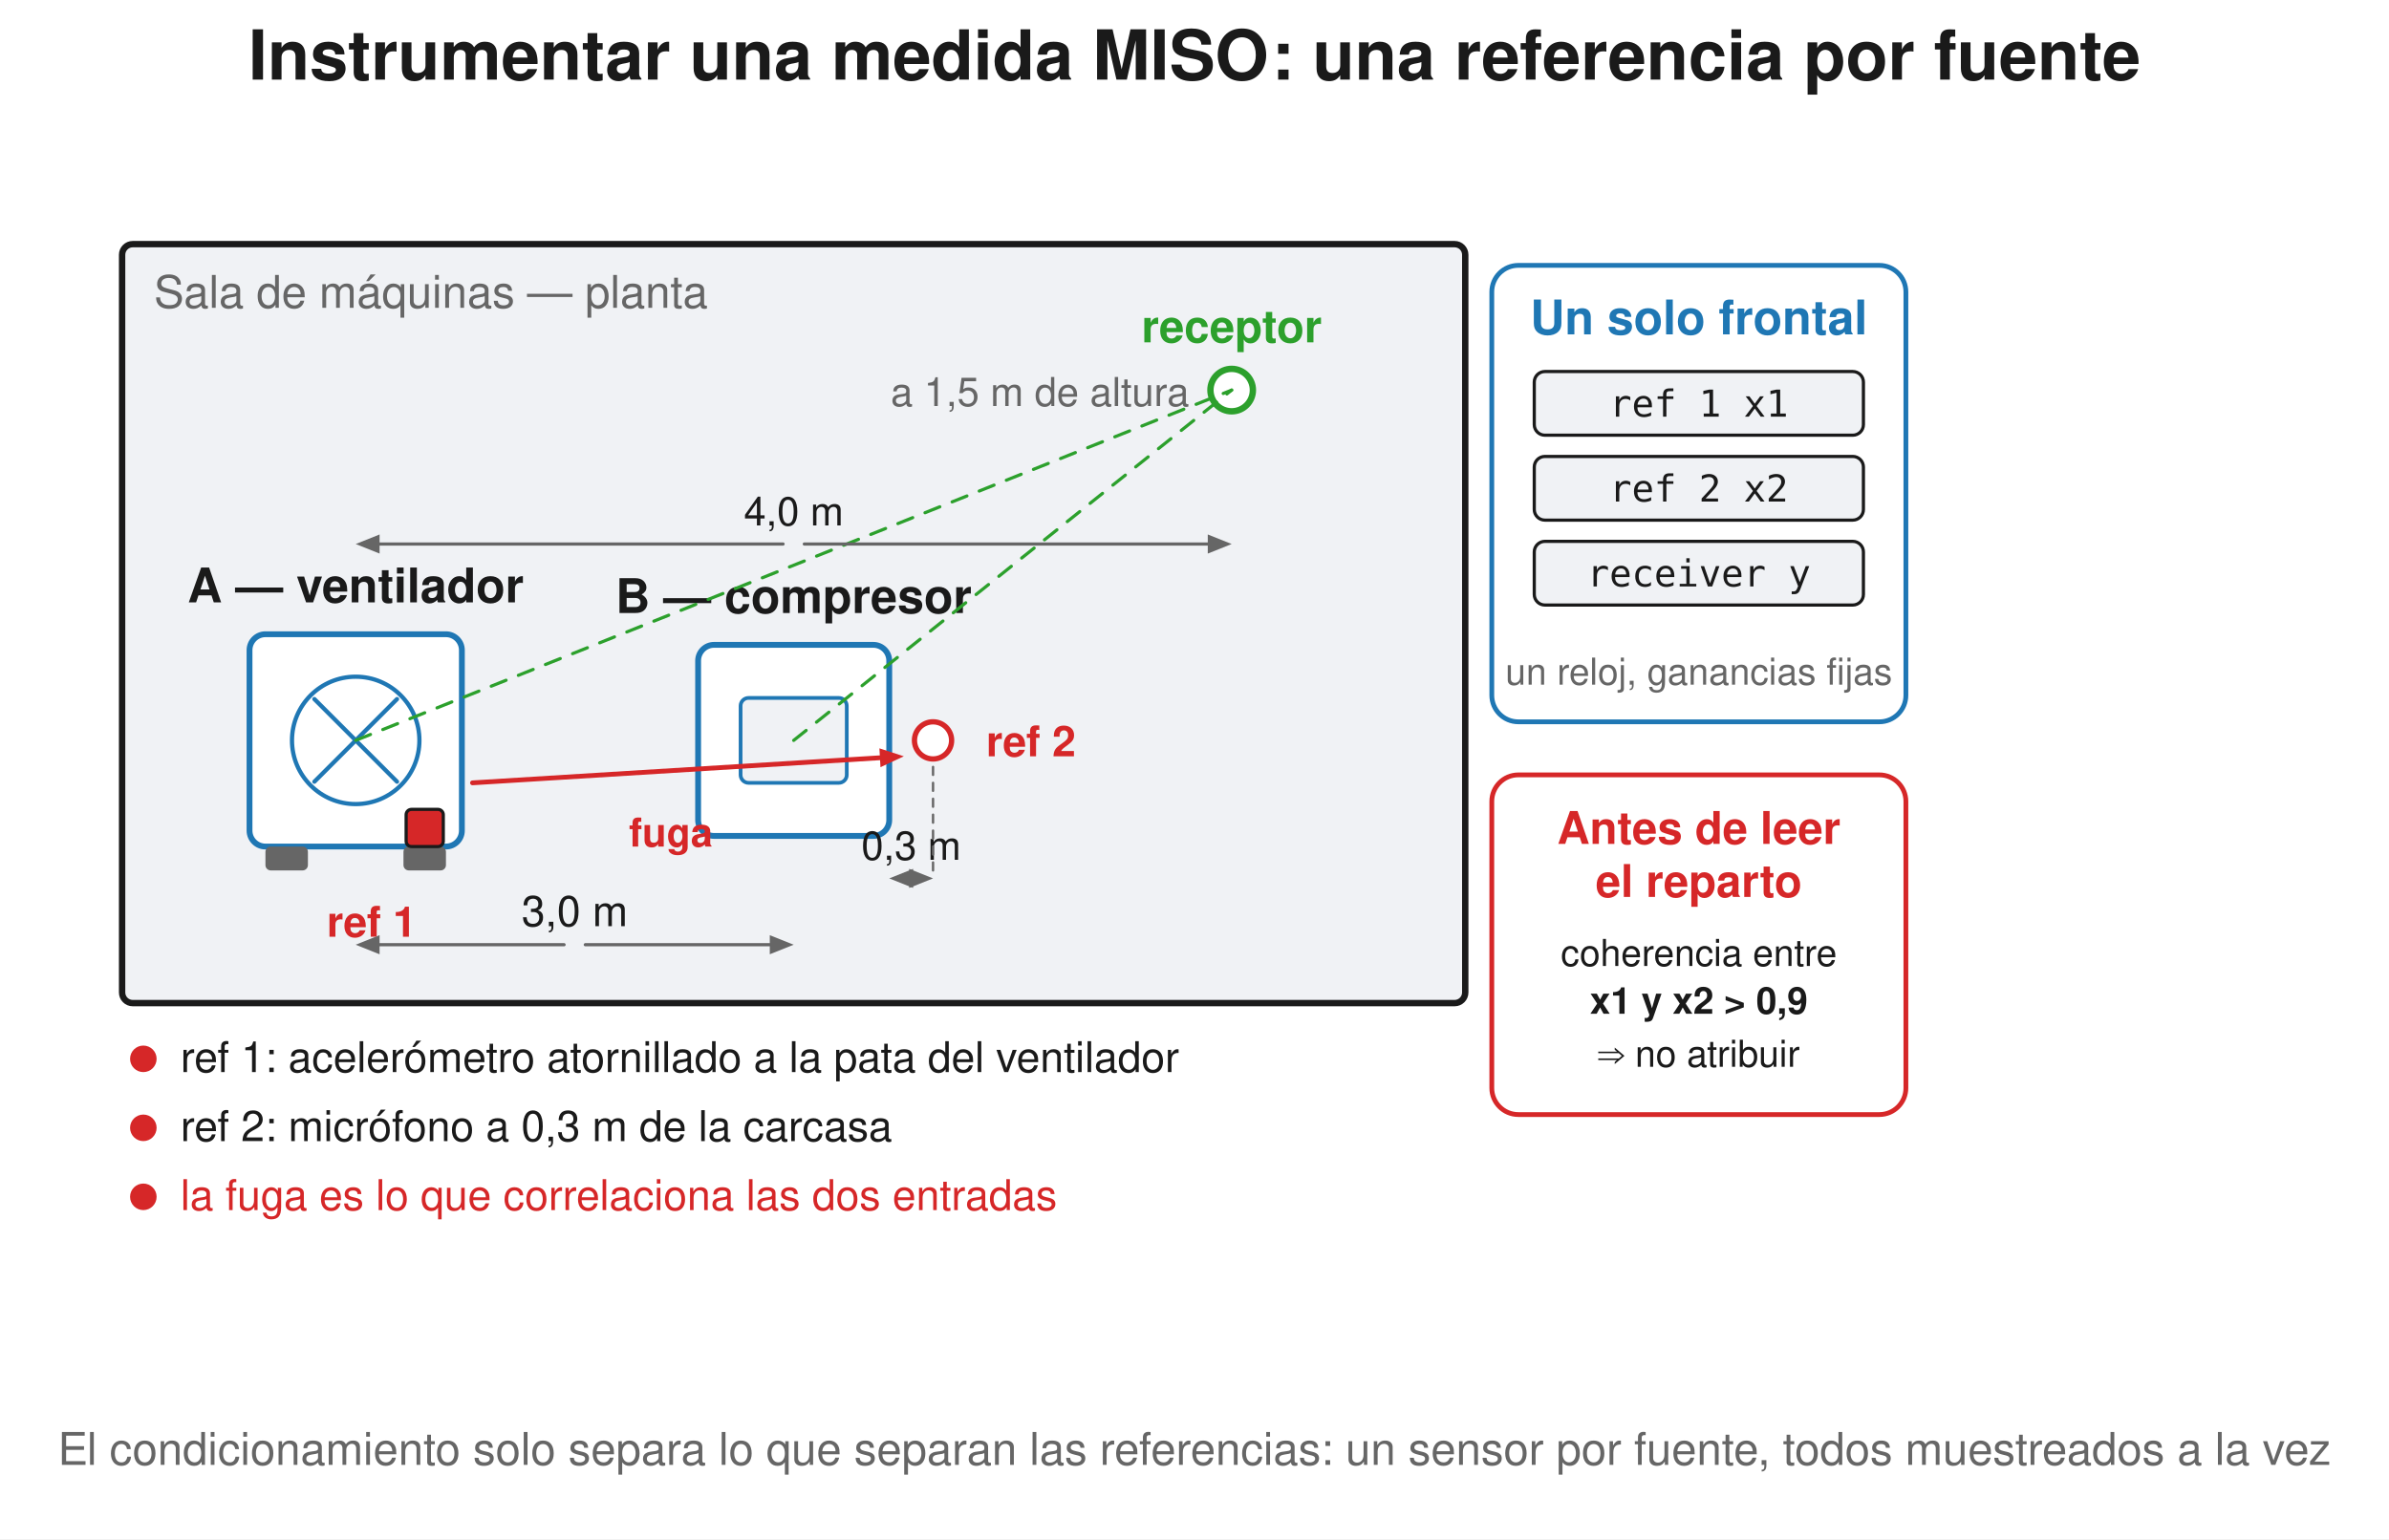
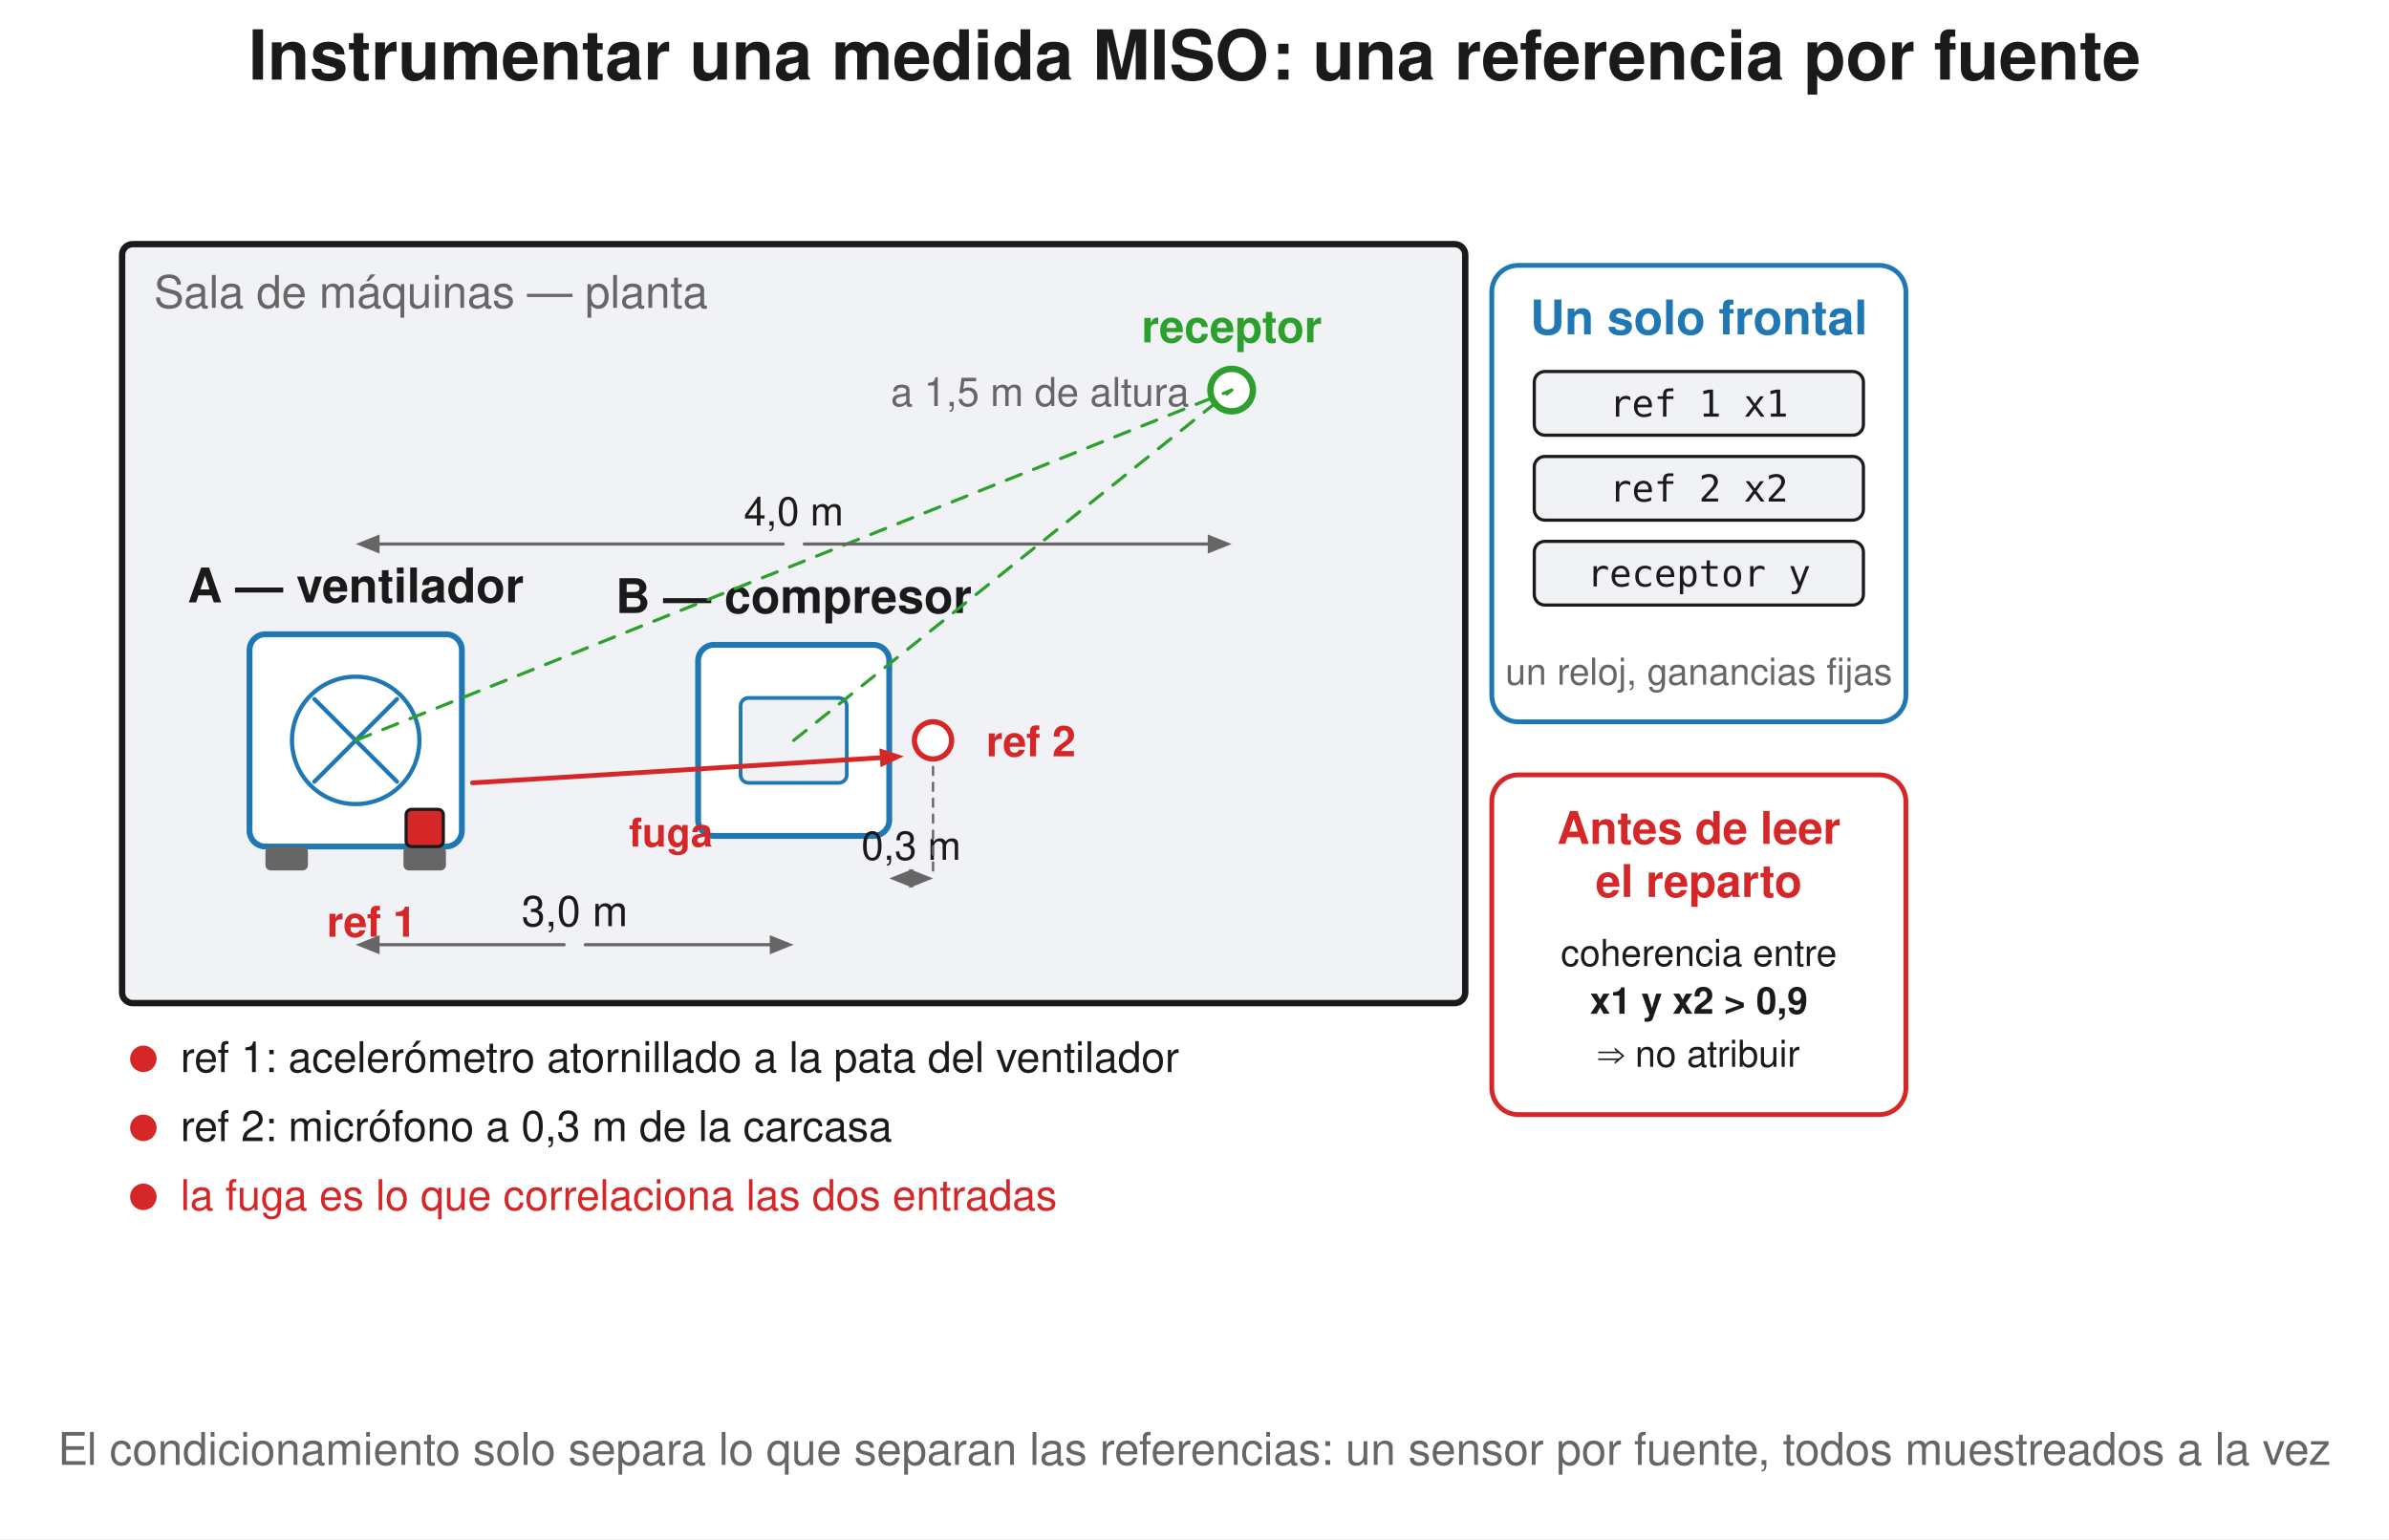
<svg xmlns="http://www.w3.org/2000/svg" width="900" height="580" viewBox="0 0 900 580">
  <rect width="900" height="580" fill="#ffffff" />
  <text x="450.0" y="30" font-family="Segoe UI, Helvetica, Arial, sans-serif" font-size="26" font-weight="600" fill="#1a1a1a" text-anchor="middle">Instrumentar una medida MISO: una referencia por fuente</text>
  <rect x="46.0" y="92.0" width="506" height="286.0" rx="4" fill="#f0f2f5" stroke="#1a1a1a" stroke-width="2.4" />
  <text x="58.0" y="116.0" font-family="Segoe UI, Helvetica, Arial, sans-serif" font-size="17" fill="#666666" text-anchor="start">Sala de máquinas — planta</text>
  <rect x="94.0" y="239.0" width="80" height="80" rx="6" fill="#ffffff" stroke="#1f77b4" stroke-width="2.2" />
  <circle cx="134.0" cy="279.0" r="24" fill="none" stroke="#1f77b4" stroke-width="1.6" />
  <line x1="134.0" y1="279.0" x2="149.556" y2="294.556" stroke="#1f77b4" stroke-width="1.6" stroke-linecap="round" />
  <line x1="134.0" y1="279.0" x2="118.444" y2="294.556" stroke="#1f77b4" stroke-width="1.6" stroke-linecap="round" />
  <line x1="134.0" y1="279.0" x2="118.444" y2="263.444" stroke="#1f77b4" stroke-width="1.6" stroke-linecap="round" />
  <line x1="134.0" y1="279.0" x2="149.556" y2="263.444" stroke="#1f77b4" stroke-width="1.6" stroke-linecap="round" />
  <text x="134.0" y="227.0" font-family="Segoe UI, Helvetica, Arial, sans-serif" font-size="18" fill="#1a1a1a" text-anchor="middle" font-weight="600">A — ventilador</text>
  <rect x="100.0" y="319.0" width="16" height="9" rx="2" fill="#666666" stroke="none" stroke-width="1.5" />
  <rect x="152.0" y="319.0" width="16" height="9" rx="2" fill="#666666" stroke="none" stroke-width="1.5" />
  <rect x="153.0" y="305.0" width="14" height="14" rx="2" fill="#d62728" stroke="#1a1a1a" stroke-width="1.2" />
  <text x="140.0" y="353.0" font-family="Segoe UI, Helvetica, Arial, sans-serif" font-size="16" fill="#d62728" text-anchor="middle" font-weight="600">ref 1</text>
  <rect x="263.0" y="243.0" width="72" height="72" rx="6" fill="#ffffff" stroke="#1f77b4" stroke-width="2.2" />
  <rect x="279.0" y="263.0" width="40" height="32" rx="3" fill="#f0f2f5" stroke="#1f77b4" stroke-width="1.4" />
  <text x="299.0" y="231.0" font-family="Segoe UI, Helvetica, Arial, sans-serif" font-size="18" fill="#1a1a1a" text-anchor="middle" font-weight="600">B — compresor</text>
  <circle cx="351.5" cy="279.0" r="7" fill="#ffffff" stroke="#d62728" stroke-width="2.0" />
  <line x1="339.25" y1="331.0" x2="344.0" y2="331.0" stroke="#666666" stroke-width="1.2" stroke-linecap="round" />
  <path d="M 335.0 331.0 L 344.0 327.4 L 344.0 334.6 Z" fill="#666666" stroke="none" stroke-width="1.5" stroke-linejoin="round" />
  <line x1="347.25" y1="331.0" x2="342.5" y2="331.0" stroke="#666666" stroke-width="1.2" stroke-linecap="round" />
  <path d="M 351.5 331.0 L 342.5 334.6 L 342.5 327.4 Z" fill="#666666" stroke="none" stroke-width="1.5" stroke-linejoin="round" />
  <text x="343.25" y="324.0" font-family="Segoe UI, Helvetica, Arial, sans-serif" font-size="15" fill="#1a1a1a" text-anchor="middle">0,3 m</text>
  <line x1="351.5" y1="289.0" x2="351.5" y2="329.0" stroke="#666666" stroke-width="0.9" stroke-dasharray="3,3" stroke-linecap="round" />
  <text x="371.5" y="285.0" font-family="Segoe UI, Helvetica, Arial, sans-serif" font-size="16" fill="#d62728" text-anchor="start" font-weight="600">ref 2</text>
  <line x1="212.5" y1="356.0" x2="143.0" y2="356.0" stroke="#666666" stroke-width="1.2" stroke-linecap="round" />
  <path d="M 134.0 356.0 L 143.0 352.4 L 143.0 359.6 Z" fill="#666666" stroke="none" stroke-width="1.5" stroke-linejoin="round" />
  <line x1="220.5" y1="356.0" x2="290.0" y2="356.0" stroke="#666666" stroke-width="1.2" stroke-linecap="round" />
  <path d="M 299.0 356.0 L 290.0 359.6 L 290.0 352.4 Z" fill="#666666" stroke="none" stroke-width="1.5" stroke-linejoin="round" />
  <text x="216.5" y="349.0" font-family="Segoe UI, Helvetica, Arial, sans-serif" font-size="16" fill="#1a1a1a" text-anchor="middle">3,0 m</text>
  <circle cx="464.0" cy="147.0" r="8" fill="#ffffff" stroke="#2ca02c" stroke-width="2.4" />
  <text x="464.0" y="129.0" font-family="Segoe UI, Helvetica, Arial, sans-serif" font-size="17" fill="#2ca02c" text-anchor="middle" font-weight="600">receptor</text>
  <text x="448.0" y="153.0" font-family="Segoe UI, Helvetica, Arial, sans-serif" font-size="15" fill="#666666" text-anchor="end">a 1,5 m de altura</text>
  <line x1="134.0" y1="279.0" x2="464.0" y2="147.0" stroke="#2ca02c" stroke-width="1.2" stroke-dasharray="6,5" stroke-linecap="round" />
  <line x1="299.0" y1="279.0" x2="464.0" y2="147.0" stroke="#2ca02c" stroke-width="1.2" stroke-dasharray="6,5" stroke-linecap="round" />
  <line x1="295.0" y1="205.0" x2="143.0" y2="205.0" stroke="#666666" stroke-width="1.2" stroke-linecap="round" />
  <path d="M 134.0 205.0 L 143.0 201.4 L 143.0 208.6 Z" fill="#666666" stroke="none" stroke-width="1.5" stroke-linejoin="round" />
  <line x1="303.0" y1="205.0" x2="455.0" y2="205.0" stroke="#666666" stroke-width="1.2" stroke-linecap="round" />
  <path d="M 464.0 205.0 L 455.0 208.6 L 455.0 201.4 Z" fill="#666666" stroke="none" stroke-width="1.5" stroke-linejoin="round" />
  <text x="299.0" y="198.0" font-family="Segoe UI, Helvetica, Arial, sans-serif" font-size="15" fill="#1a1a1a" text-anchor="middle">4,0 m</text>
  <line x1="178.0" y1="295.0" x2="331.517" y2="285.553" stroke="#d62728" stroke-width="1.8" stroke-linecap="round" />
  <path d="M 340.5 285.0 L 331.7 289.1 L 331.3 282.0 Z" fill="#d62728" stroke="none" stroke-width="1.5" stroke-linejoin="round" />
  <text x="252.75" y="319.0" font-family="Segoe UI, Helvetica, Arial, sans-serif" font-size="15" fill="#d62728" text-anchor="middle" font-weight="600">fuga</text>
  <circle cx="54.0" cy="399.0" r="5" fill="#d62728" stroke="none" stroke-width="1.5" />
  <text x="68.0" y="404.0" font-family="Segoe UI, Helvetica, Arial, sans-serif" font-size="16" fill="#1a1a1a" text-anchor="start">ref 1: acelerómetro atornillado a la pata del ventilador</text>
  <circle cx="54.0" cy="425.0" r="5" fill="#d62728" stroke="none" stroke-width="1.5" />
  <text x="68.0" y="430.0" font-family="Segoe UI, Helvetica, Arial, sans-serif" font-size="16" fill="#1a1a1a" text-anchor="start">ref 2: micrófono a 0,3 m de la carcasa</text>
  <circle cx="54.0" cy="451.0" r="5" fill="#d62728" stroke="none" stroke-width="1.5" />
  <text x="68.0" y="456.0" font-family="Segoe UI, Helvetica, Arial, sans-serif" font-size="16" fill="#d62728" text-anchor="start">la fuga es lo que correlaciona las dos entradas</text>
  <rect x="562.0" y="100" width="156" height="172" rx="10" fill="none" stroke="#1f77b4" stroke-width="1.8" />
  <text x="640.0" y="126" font-family="Segoe UI, Helvetica, Arial, sans-serif" font-size="18" fill="#1f77b4" text-anchor="middle" font-weight="600">Un solo frontal</text>
  <rect x="578.0" y="140" width="124" height="24" rx="4" fill="#f0f2f5" stroke="#1a1a1a" stroke-width="1.2" />
  <text x="640.0" y="157" font-family="Consolas, Menlo, monospace" font-size="14" fill="#1a1a1a" text-anchor="middle">ref 1  x1</text>
  <rect x="578.0" y="172" width="124" height="24" rx="4" fill="#f0f2f5" stroke="#1a1a1a" stroke-width="1.2" />
  <text x="640.0" y="189" font-family="Consolas, Menlo, monospace" font-size="14" fill="#1a1a1a" text-anchor="middle">ref 2  x2</text>
  <rect x="578.0" y="204" width="124" height="24" rx="4" fill="#f0f2f5" stroke="#1a1a1a" stroke-width="1.2" />
-   <text x="640.0" y="221" font-family="Consolas, Menlo, monospace" font-size="14" fill="#1a1a1a" text-anchor="middle">receiver  y</text>
+   <text x="640.0" y="221" font-family="Consolas, Menlo, monospace" font-size="14" fill="#1a1a1a" text-anchor="middle">receptor  y</text>
  <text x="640.0" y="258" font-family="Segoe UI, Helvetica, Arial, sans-serif" font-size="14" fill="#666666" text-anchor="middle">un reloj, ganancias fijas</text>
  <rect x="562.0" y="292" width="156" height="128" rx="10" fill="none" stroke="#d62728" stroke-width="1.8" />
  <text x="640.0" y="318" font-family="Segoe UI, Helvetica, Arial, sans-serif" font-size="17" fill="#d62728" text-anchor="middle" font-weight="600">Antes de leer</text>
  <text x="640.0" y="338" font-family="Segoe UI, Helvetica, Arial, sans-serif" font-size="17" fill="#d62728" text-anchor="middle" font-weight="600">el reparto</text>
  <text x="640.0" y="364" font-family="Segoe UI, Helvetica, Arial, sans-serif" font-size="14" fill="#1a1a1a" text-anchor="middle">coherencia entre</text>
  <text x="640.0" y="382" font-family="Segoe UI, Helvetica, Arial, sans-serif" font-size="14" fill="#1a1a1a" text-anchor="middle" font-weight="600">x1 y x2 &gt; 0,9</text>
  <text x="640.0" y="402" font-family="Segoe UI, Helvetica, Arial, sans-serif" font-size="14" fill="#1a1a1a" text-anchor="middle">⇒ no atribuir</text>
  <text x="450" y="552" font-family="Segoe UI, Helvetica, Arial, sans-serif" font-size="17" fill="#666666" text-anchor="middle">El condicionamiento solo separa lo que separan las referencias: un sensor por fuente, todos muestreados a la vez</text>
</svg>
